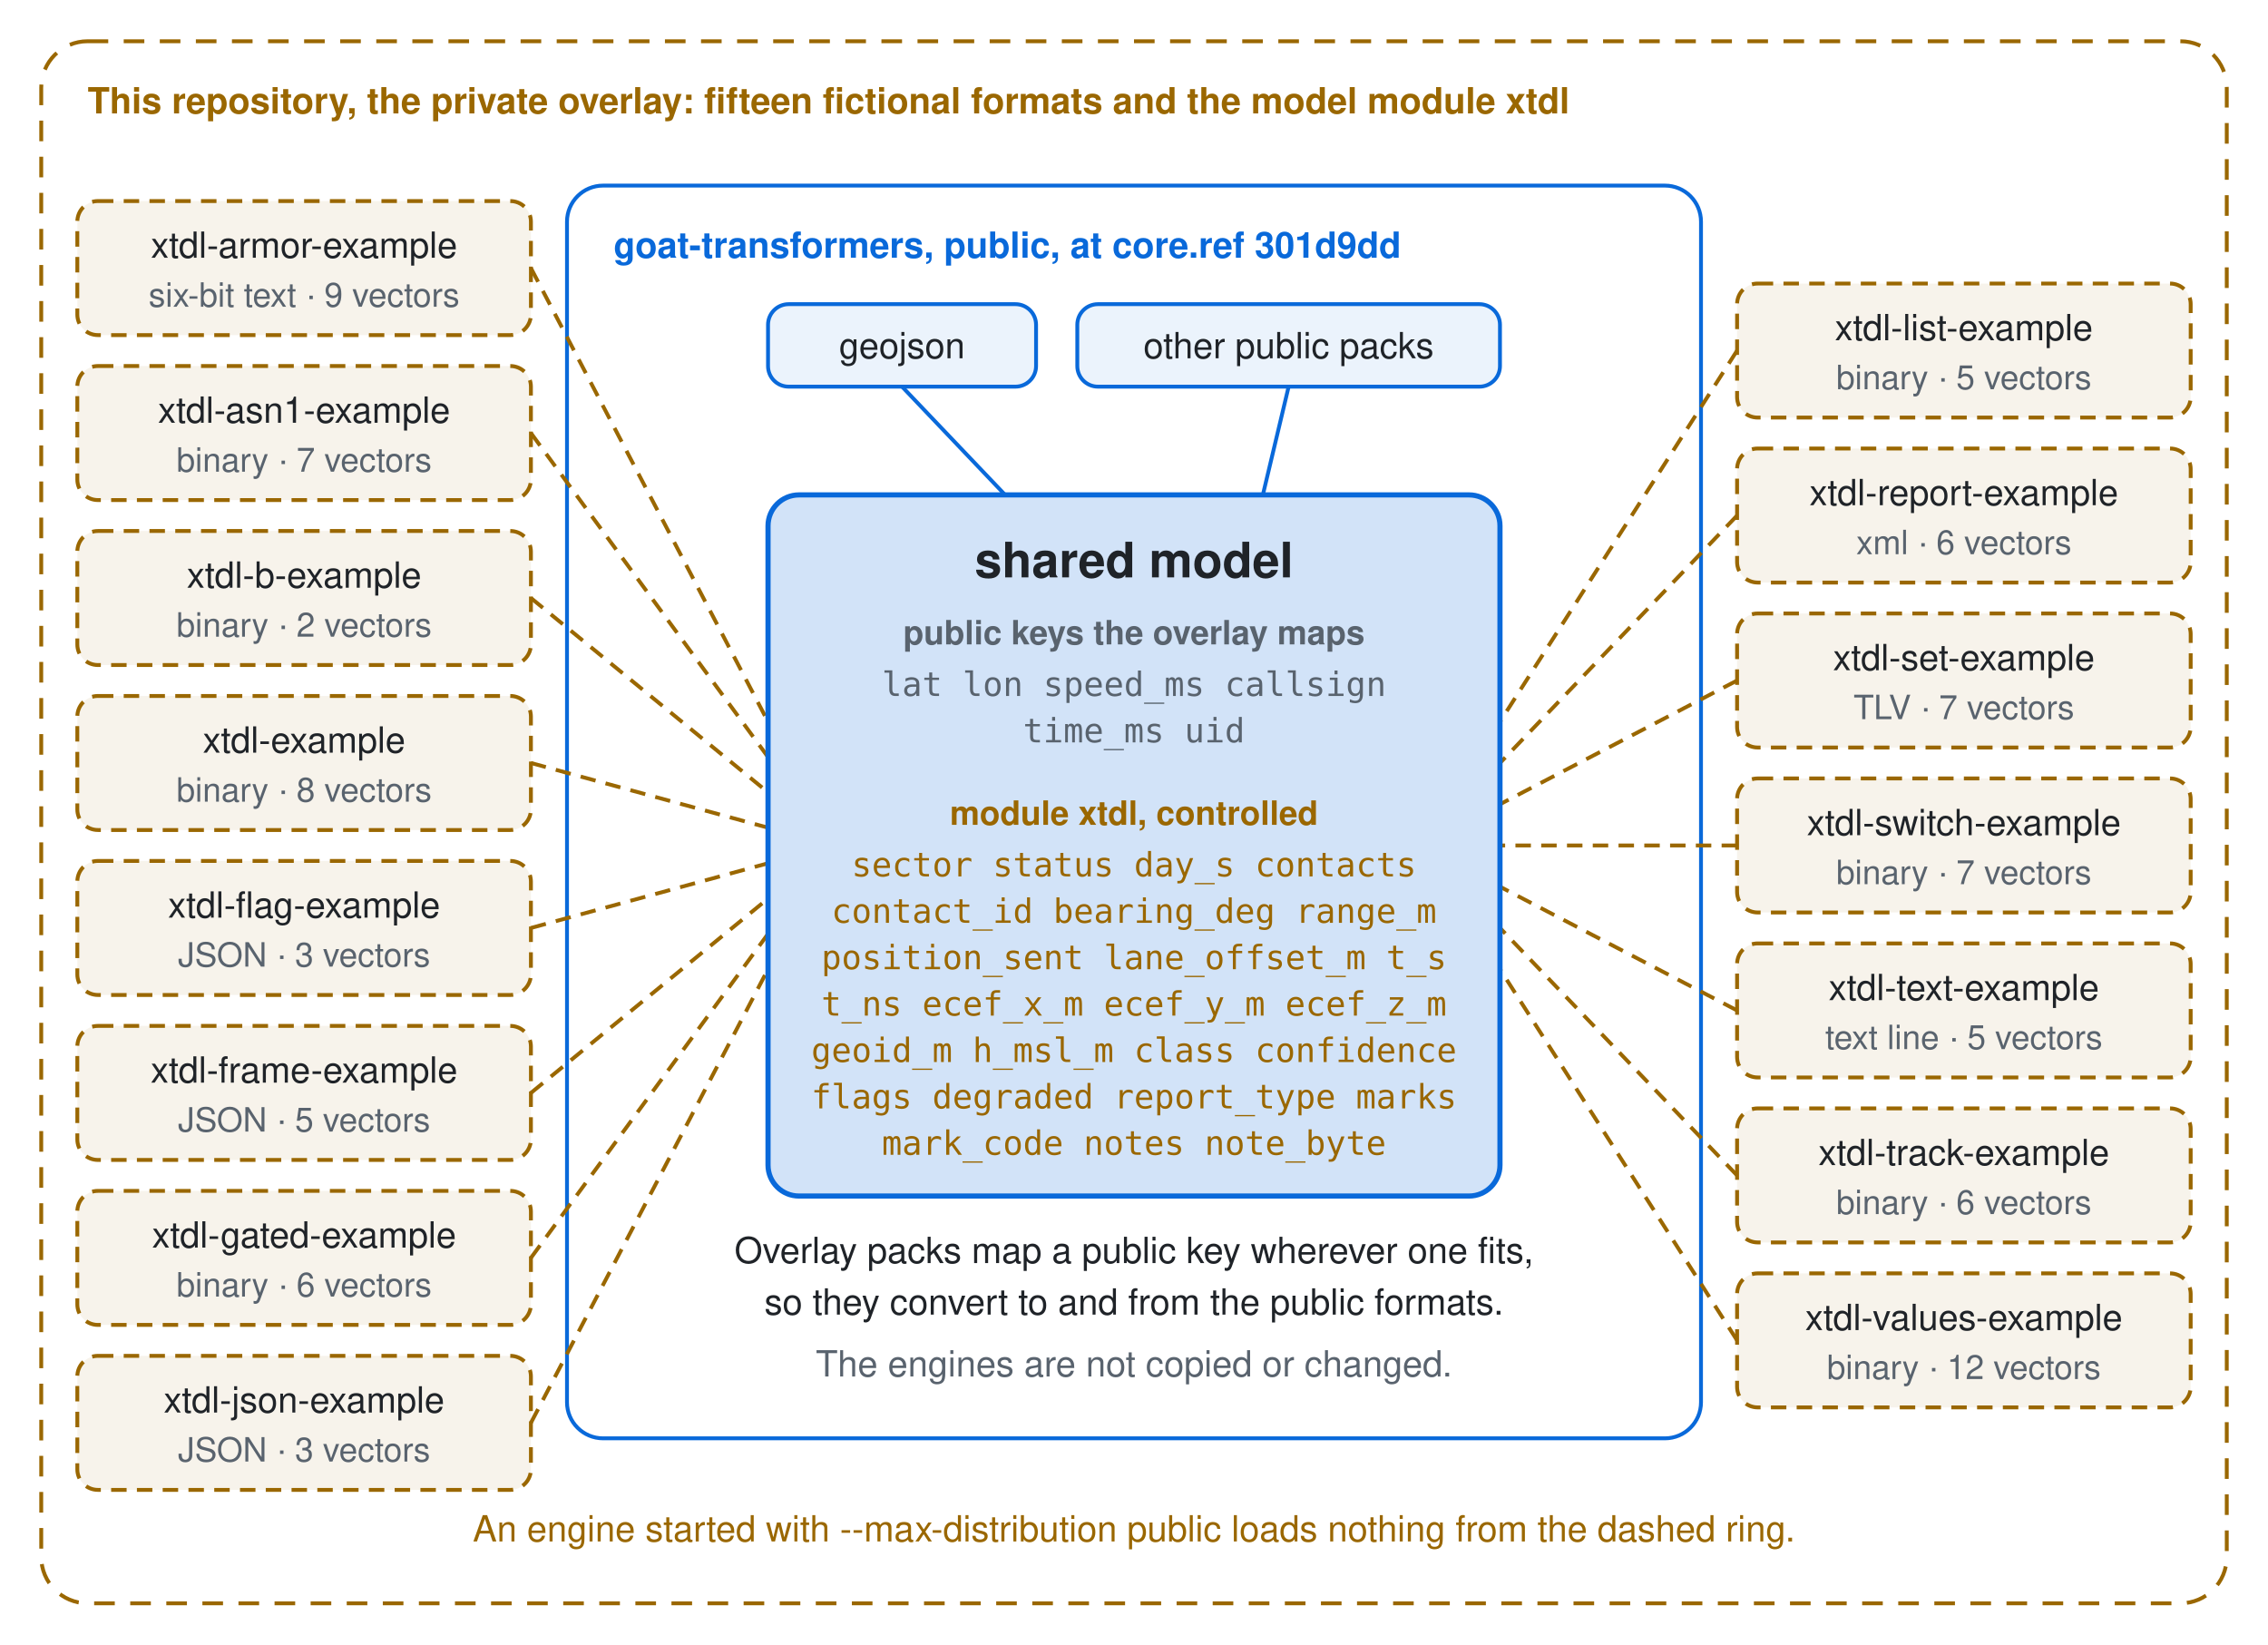
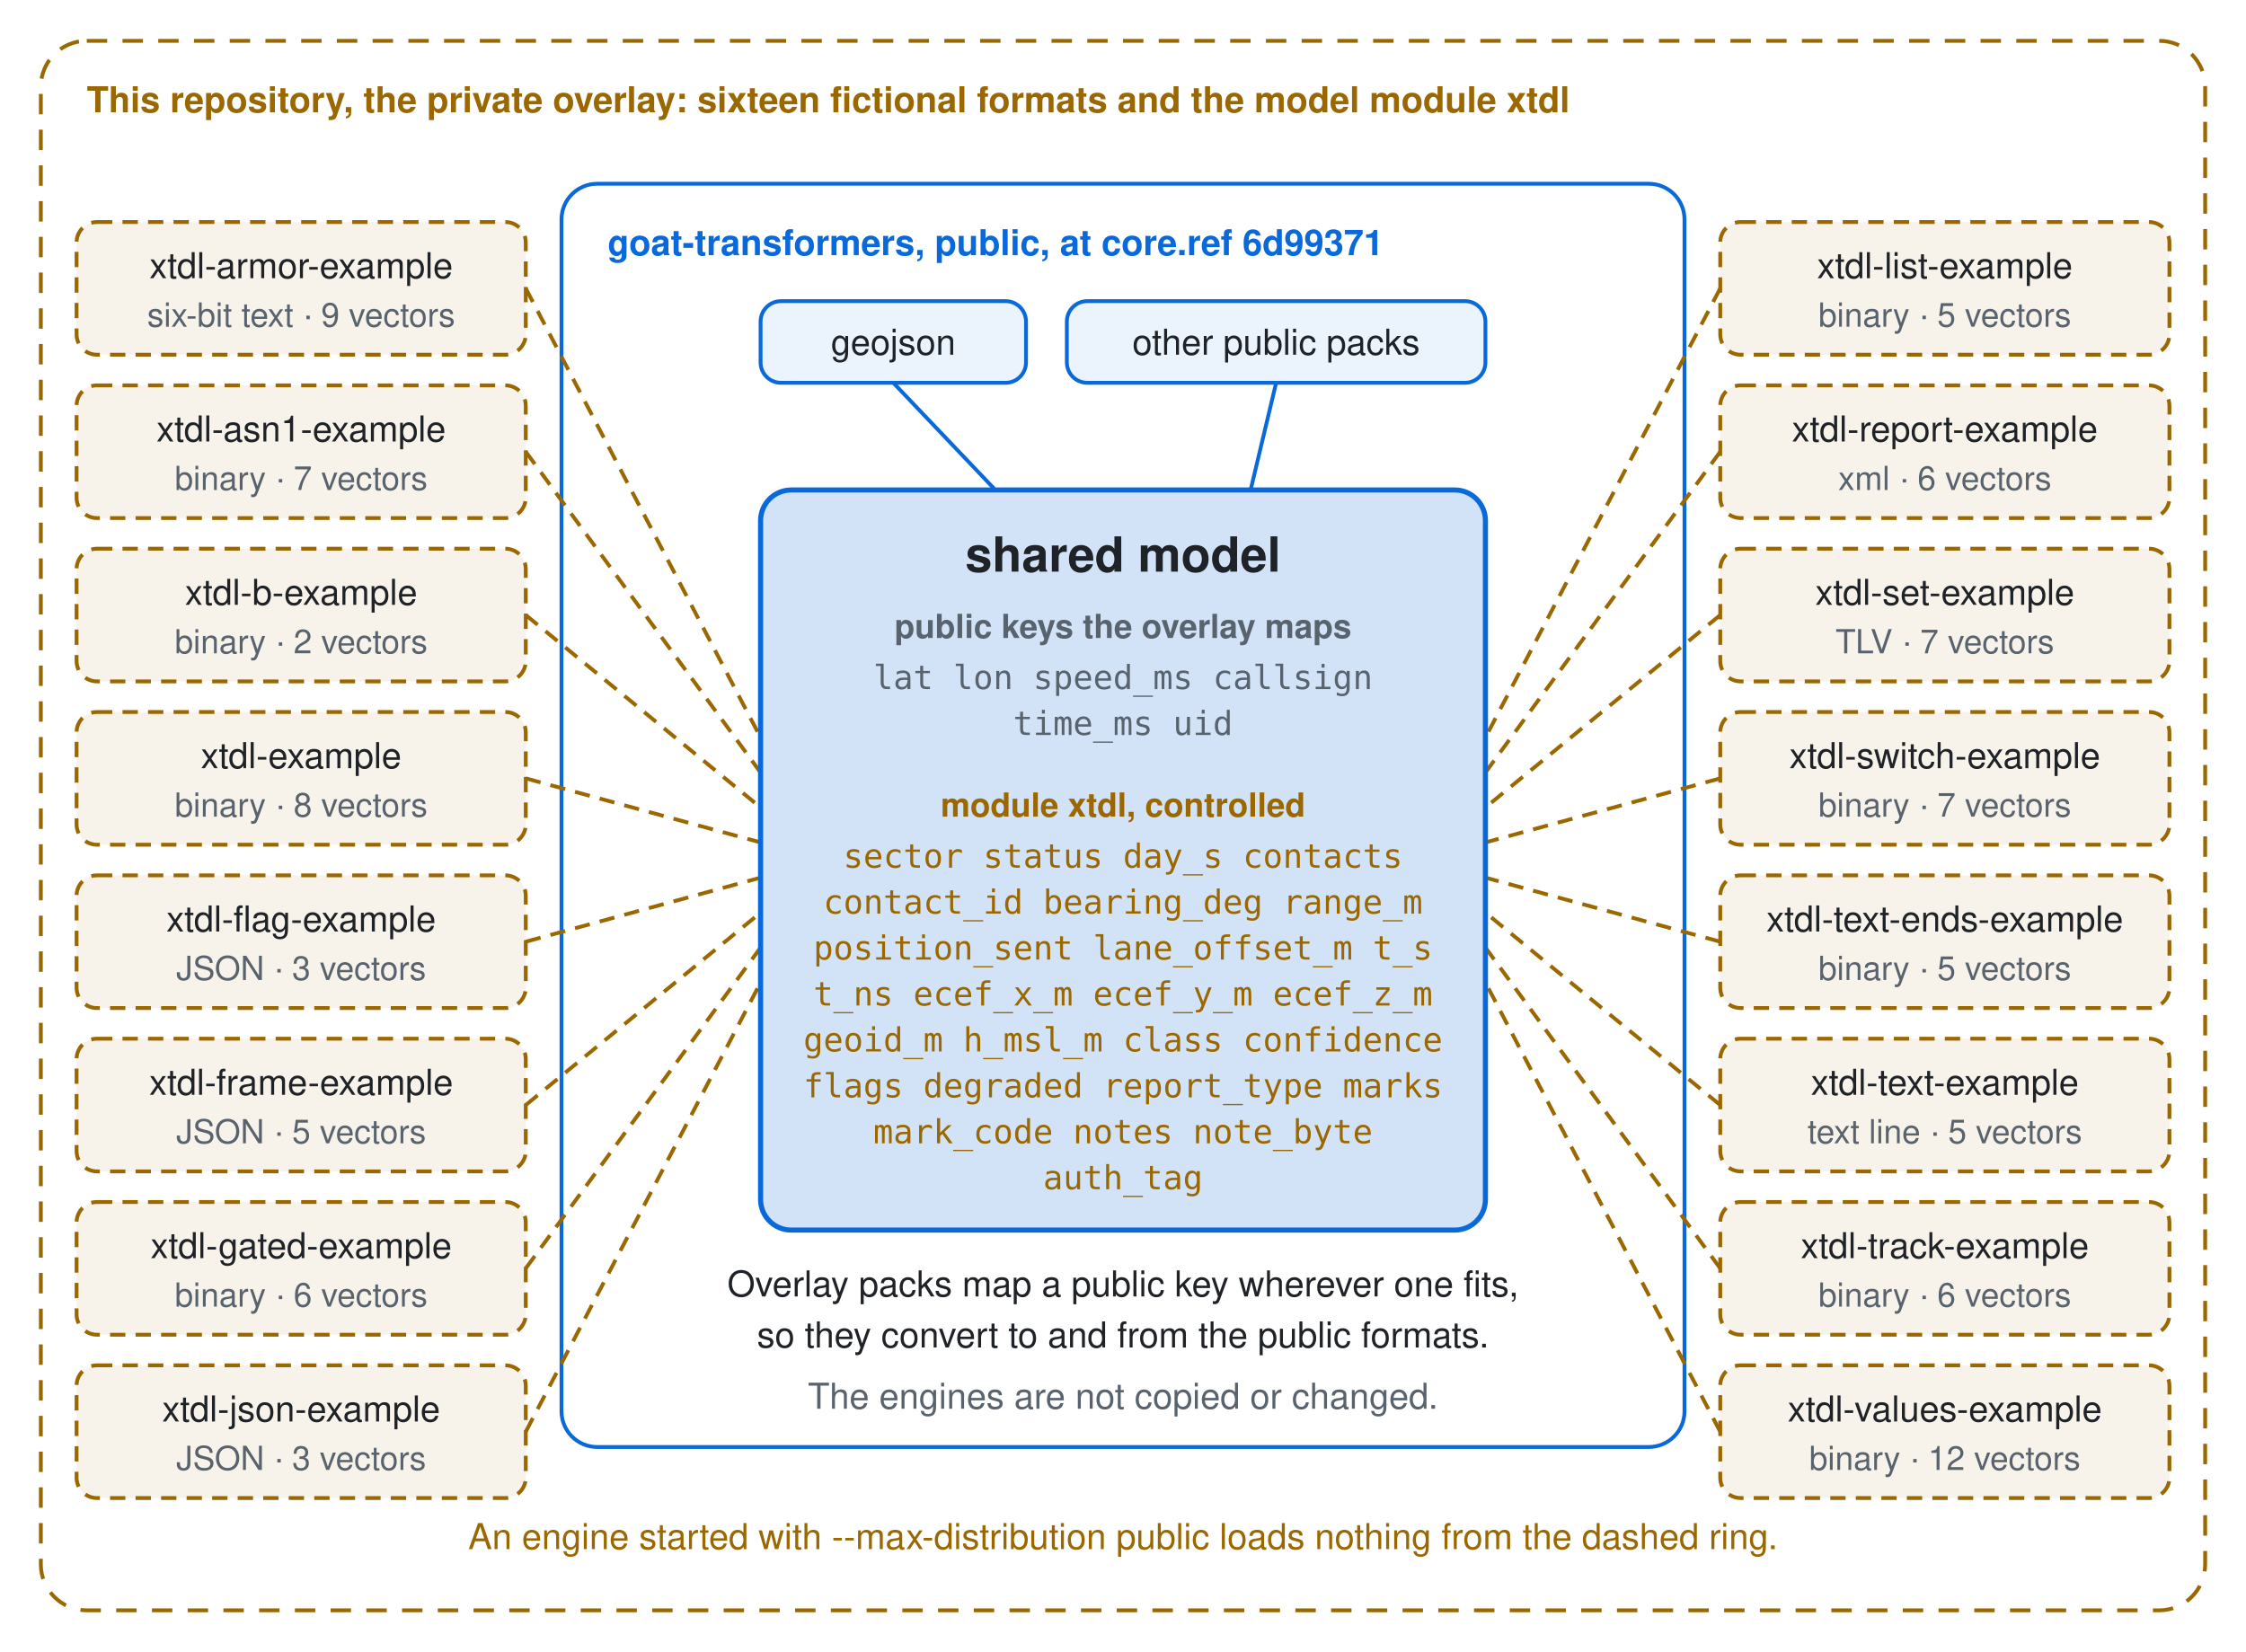
- <svg xmlns="http://www.w3.org/2000/svg" viewBox="0 0 880 638" width="880" height="638" role="img" aria-labelledby="t d">
+ <svg xmlns="http://www.w3.org/2000/svg" viewBox="0 0 880 647" width="880" height="647" role="img" aria-labelledby="t d">
  <style>
  .ink{fill:#1f2328} .quiet{fill:#59636e} .pub{fill:#0969da} .ovl{fill:#9a6700}
  .t{font-family:-apple-system,BlinkMacSystemFont,"Segoe UI",Helvetica,Arial,sans-serif}
  .m{font-family:ui-monospace,SFMono-Regular,Menlo,Consolas,monospace}
  .box{fill:#0969da;fill-opacity:.08;stroke:#0969da;stroke-width:1.5}
  .hub{fill:#0969da;fill-opacity:.18;stroke:#0969da;stroke-width:2}
  .obox{fill:#9a6700;fill-opacity:.08;stroke:#9a6700;stroke-width:1.5;stroke-dasharray:6 4}
  .ring{fill:none;stroke:#0969da;stroke-width:1.5}
  .oring{fill:none;stroke:#9a6700;stroke-width:1.5;stroke-dasharray:8 6}
  .ln{stroke:#0969da;stroke-width:1.5;fill:none}
  .oln{stroke:#9a6700;stroke-width:1.5;fill:none;stroke-dasharray:6 4}
</style>
-   <rect x="16" y="16" width="848" height="606" rx="18" class="oring" />
-   <text x="34" y="44" class="t ovl" font-size="14" text-anchor="start" font-weight="600">This repository, the private overlay: fifteen fictional formats and the model module xtdl</text>
-   <rect x="220" y="72" width="440" height="486" rx="14" class="ring" />
-   <text x="238" y="100" class="t pub" font-size="14" text-anchor="start" font-weight="600">goat-transformers, public, at core.ref 301d9dd</text>
+   <rect x="16" y="16" width="848" height="615" rx="18" class="oring" />
+   <text x="34" y="44" class="t ovl" font-size="14" text-anchor="start" font-weight="600">This repository, the private overlay: sixteen fictional formats and the model module xtdl</text>
+   <rect x="220" y="72" width="440" height="495" rx="14" class="ring" />
+   <text x="238" y="100" class="t pub" font-size="14" text-anchor="start" font-weight="600">goat-transformers, public, at core.ref 6d99371</text>
  <path d="M350 150 L390 192" class="ln" />
  <path d="M500 150 L490 192" class="ln" />
  <rect x="298" y="118" width="104" height="32" rx="8" class="box" />
  <text x="350" y="139" class="t ink" font-size="14" text-anchor="middle">geojson</text>
  <rect x="418" y="118" width="164" height="32" rx="8" class="box" />
  <text x="500" y="139" class="t ink" font-size="14" text-anchor="middle">other public packs</text>
-   <path d="M206 104 L298 280" class="oln" />
-   <path d="M206 168 L298 293.7" class="oln" />
-   <path d="M206 232 L298 307.4" class="oln" />
-   <path d="M206 296 L298 321.1" class="oln" />
-   <path d="M206 360 L298 334.9" class="oln" />
-   <path d="M206 424 L298 348.6" class="oln" />
-   <path d="M206 488 L298 362.3" class="oln" />
-   <path d="M206 552 L298 376" class="oln" />
-   <path d="M674 136 L582 280" class="oln" />
-   <path d="M674 200 L582 296" class="oln" />
-   <path d="M674 264 L582 312" class="oln" />
-   <path d="M674 328 L582 328" class="oln" />
-   <path d="M674 392 L582 344" class="oln" />
-   <path d="M674 456 L582 360" class="oln" />
-   <path d="M674 520 L582 376" class="oln" />
-   <rect x="30" y="78" width="176" height="52" rx="8" class="obox" />
-   <text x="118" y="100" class="t ink" font-size="14" text-anchor="middle">xtdl-armor-example</text>
-   <text x="118" y="119" class="t quiet" font-size="13" text-anchor="middle">six-bit text · 9 vectors</text>
-   <rect x="30" y="142" width="176" height="52" rx="8" class="obox" />
-   <text x="118" y="164" class="t ink" font-size="14" text-anchor="middle">xtdl-asn1-example</text>
-   <text x="118" y="183" class="t quiet" font-size="13" text-anchor="middle">binary · 7 vectors</text>
-   <rect x="30" y="206" width="176" height="52" rx="8" class="obox" />
-   <text x="118" y="228" class="t ink" font-size="14" text-anchor="middle">xtdl-b-example</text>
-   <text x="118" y="247" class="t quiet" font-size="13" text-anchor="middle">binary · 2 vectors</text>
-   <rect x="30" y="270" width="176" height="52" rx="8" class="obox" />
-   <text x="118" y="292" class="t ink" font-size="14" text-anchor="middle">xtdl-example</text>
-   <text x="118" y="311" class="t quiet" font-size="13" text-anchor="middle">binary · 8 vectors</text>
-   <rect x="30" y="334" width="176" height="52" rx="8" class="obox" />
-   <text x="118" y="356" class="t ink" font-size="14" text-anchor="middle">xtdl-flag-example</text>
-   <text x="118" y="375" class="t quiet" font-size="13" text-anchor="middle">JSON · 3 vectors</text>
-   <rect x="30" y="398" width="176" height="52" rx="8" class="obox" />
-   <text x="118" y="420" class="t ink" font-size="14" text-anchor="middle">xtdl-frame-example</text>
-   <text x="118" y="439" class="t quiet" font-size="13" text-anchor="middle">JSON · 5 vectors</text>
-   <rect x="30" y="462" width="176" height="52" rx="8" class="obox" />
-   <text x="118" y="484" class="t ink" font-size="14" text-anchor="middle">xtdl-gated-example</text>
-   <text x="118" y="503" class="t quiet" font-size="13" text-anchor="middle">binary · 6 vectors</text>
-   <rect x="30" y="526" width="176" height="52" rx="8" class="obox" />
-   <text x="118" y="548" class="t ink" font-size="14" text-anchor="middle">xtdl-json-example</text>
-   <text x="118" y="567" class="t quiet" font-size="13" text-anchor="middle">JSON · 3 vectors</text>
-   <rect x="674" y="110" width="176" height="52" rx="8" class="obox" />
-   <text x="762" y="132" class="t ink" font-size="14" text-anchor="middle">xtdl-list-example</text>
-   <text x="762" y="151" class="t quiet" font-size="13" text-anchor="middle">binary · 5 vectors</text>
-   <rect x="674" y="174" width="176" height="52" rx="8" class="obox" />
-   <text x="762" y="196" class="t ink" font-size="14" text-anchor="middle">xtdl-report-example</text>
-   <text x="762" y="215" class="t quiet" font-size="13" text-anchor="middle">xml · 6 vectors</text>
-   <rect x="674" y="238" width="176" height="52" rx="8" class="obox" />
-   <text x="762" y="260" class="t ink" font-size="14" text-anchor="middle">xtdl-set-example</text>
-   <text x="762" y="279" class="t quiet" font-size="13" text-anchor="middle">TLV · 7 vectors</text>
-   <rect x="674" y="302" width="176" height="52" rx="8" class="obox" />
-   <text x="762" y="324" class="t ink" font-size="14" text-anchor="middle">xtdl-switch-example</text>
-   <text x="762" y="343" class="t quiet" font-size="13" text-anchor="middle">binary · 7 vectors</text>
-   <rect x="674" y="366" width="176" height="52" rx="8" class="obox" />
-   <text x="762" y="388" class="t ink" font-size="14" text-anchor="middle">xtdl-text-example</text>
-   <text x="762" y="407" class="t quiet" font-size="13" text-anchor="middle">text line · 5 vectors</text>
-   <rect x="674" y="430" width="176" height="52" rx="8" class="obox" />
-   <text x="762" y="452" class="t ink" font-size="14" text-anchor="middle">xtdl-track-example</text>
-   <text x="762" y="471" class="t quiet" font-size="13" text-anchor="middle">binary · 6 vectors</text>
-   <rect x="674" y="494" width="176" height="52" rx="8" class="obox" />
-   <text x="762" y="516" class="t ink" font-size="14" text-anchor="middle">xtdl-values-example</text>
-   <text x="762" y="535" class="t quiet" font-size="13" text-anchor="middle">binary · 12 vectors</text>
-   <rect x="298" y="192" width="284" height="272" rx="12" class="hub" />
+   <path d="M206 113 L298 289" class="oln" />
+   <path d="M206 177 L298 302.7" class="oln" />
+   <path d="M206 241 L298 316.4" class="oln" />
+   <path d="M206 305 L298 330.1" class="oln" />
+   <path d="M206 369 L298 343.9" class="oln" />
+   <path d="M206 433 L298 357.6" class="oln" />
+   <path d="M206 497 L298 371.3" class="oln" />
+   <path d="M206 561 L298 385" class="oln" />
+   <path d="M674 113 L582 289" class="oln" />
+   <path d="M674 177 L582 302.7" class="oln" />
+   <path d="M674 241 L582 316.4" class="oln" />
+   <path d="M674 305 L582 330.1" class="oln" />
+   <path d="M674 369 L582 343.9" class="oln" />
+   <path d="M674 433 L582 357.6" class="oln" />
+   <path d="M674 497 L582 371.3" class="oln" />
+   <path d="M674 561 L582 385" class="oln" />
+   <rect x="30" y="87" width="176" height="52" rx="8" class="obox" />
+   <text x="118" y="109" class="t ink" font-size="14" text-anchor="middle">xtdl-armor-example</text>
+   <text x="118" y="128" class="t quiet" font-size="13" text-anchor="middle">six-bit text · 9 vectors</text>
+   <rect x="30" y="151" width="176" height="52" rx="8" class="obox" />
+   <text x="118" y="173" class="t ink" font-size="14" text-anchor="middle">xtdl-asn1-example</text>
+   <text x="118" y="192" class="t quiet" font-size="13" text-anchor="middle">binary · 7 vectors</text>
+   <rect x="30" y="215" width="176" height="52" rx="8" class="obox" />
+   <text x="118" y="237" class="t ink" font-size="14" text-anchor="middle">xtdl-b-example</text>
+   <text x="118" y="256" class="t quiet" font-size="13" text-anchor="middle">binary · 2 vectors</text>
+   <rect x="30" y="279" width="176" height="52" rx="8" class="obox" />
+   <text x="118" y="301" class="t ink" font-size="14" text-anchor="middle">xtdl-example</text>
+   <text x="118" y="320" class="t quiet" font-size="13" text-anchor="middle">binary · 8 vectors</text>
+   <rect x="30" y="343" width="176" height="52" rx="8" class="obox" />
+   <text x="118" y="365" class="t ink" font-size="14" text-anchor="middle">xtdl-flag-example</text>
+   <text x="118" y="384" class="t quiet" font-size="13" text-anchor="middle">JSON · 3 vectors</text>
+   <rect x="30" y="407" width="176" height="52" rx="8" class="obox" />
+   <text x="118" y="429" class="t ink" font-size="14" text-anchor="middle">xtdl-frame-example</text>
+   <text x="118" y="448" class="t quiet" font-size="13" text-anchor="middle">JSON · 5 vectors</text>
+   <rect x="30" y="471" width="176" height="52" rx="8" class="obox" />
+   <text x="118" y="493" class="t ink" font-size="14" text-anchor="middle">xtdl-gated-example</text>
+   <text x="118" y="512" class="t quiet" font-size="13" text-anchor="middle">binary · 6 vectors</text>
+   <rect x="30" y="535" width="176" height="52" rx="8" class="obox" />
+   <text x="118" y="557" class="t ink" font-size="14" text-anchor="middle">xtdl-json-example</text>
+   <text x="118" y="576" class="t quiet" font-size="13" text-anchor="middle">JSON · 3 vectors</text>
+   <rect x="674" y="87" width="176" height="52" rx="8" class="obox" />
+   <text x="762" y="109" class="t ink" font-size="14" text-anchor="middle">xtdl-list-example</text>
+   <text x="762" y="128" class="t quiet" font-size="13" text-anchor="middle">binary · 5 vectors</text>
+   <rect x="674" y="151" width="176" height="52" rx="8" class="obox" />
+   <text x="762" y="173" class="t ink" font-size="14" text-anchor="middle">xtdl-report-example</text>
+   <text x="762" y="192" class="t quiet" font-size="13" text-anchor="middle">xml · 6 vectors</text>
+   <rect x="674" y="215" width="176" height="52" rx="8" class="obox" />
+   <text x="762" y="237" class="t ink" font-size="14" text-anchor="middle">xtdl-set-example</text>
+   <text x="762" y="256" class="t quiet" font-size="13" text-anchor="middle">TLV · 7 vectors</text>
+   <rect x="674" y="279" width="176" height="52" rx="8" class="obox" />
+   <text x="762" y="301" class="t ink" font-size="14" text-anchor="middle">xtdl-switch-example</text>
+   <text x="762" y="320" class="t quiet" font-size="13" text-anchor="middle">binary · 7 vectors</text>
+   <rect x="674" y="343" width="176" height="52" rx="8" class="obox" />
+   <text x="762" y="365" class="t ink" font-size="14" text-anchor="middle">xtdl-text-ends-example</text>
+   <text x="762" y="384" class="t quiet" font-size="13" text-anchor="middle">binary · 5 vectors</text>
+   <rect x="674" y="407" width="176" height="52" rx="8" class="obox" />
+   <text x="762" y="429" class="t ink" font-size="14" text-anchor="middle">xtdl-text-example</text>
+   <text x="762" y="448" class="t quiet" font-size="13" text-anchor="middle">text line · 5 vectors</text>
+   <rect x="674" y="471" width="176" height="52" rx="8" class="obox" />
+   <text x="762" y="493" class="t ink" font-size="14" text-anchor="middle">xtdl-track-example</text>
+   <text x="762" y="512" class="t quiet" font-size="13" text-anchor="middle">binary · 6 vectors</text>
+   <rect x="674" y="535" width="176" height="52" rx="8" class="obox" />
+   <text x="762" y="557" class="t ink" font-size="14" text-anchor="middle">xtdl-values-example</text>
+   <text x="762" y="576" class="t quiet" font-size="13" text-anchor="middle">binary · 12 vectors</text>
+   <rect x="298" y="192" width="284" height="290" rx="12" class="hub" />
  <text x="440" y="224" class="t ink" font-size="19" text-anchor="middle" font-weight="600">shared model</text>
  <text x="440" y="250" class="t quiet" font-size="13" text-anchor="middle" font-weight="600">public keys the overlay maps</text>
  <text x="440" y="320" class="t ovl" font-size="13" text-anchor="middle" font-weight="600">module xtdl, controlled</text>
  <text x="440" y="270" class="m quiet" font-size="13" text-anchor="middle">lat lon speed_ms callsign</text>
  <text x="440" y="288" class="m quiet" font-size="13" text-anchor="middle">time_ms uid</text>
  <text x="440" y="340" class="m ovl" font-size="13" text-anchor="middle">sector status day_s contacts</text>
  <text x="440" y="358" class="m ovl" font-size="13" text-anchor="middle">contact_id bearing_deg range_m</text>
  <text x="440" y="376" class="m ovl" font-size="13" text-anchor="middle">position_sent lane_offset_m t_s</text>
  <text x="440" y="394" class="m ovl" font-size="13" text-anchor="middle">t_ns ecef_x_m ecef_y_m ecef_z_m</text>
  <text x="440" y="412" class="m ovl" font-size="13" text-anchor="middle">geoid_m h_msl_m class confidence</text>
  <text x="440" y="430" class="m ovl" font-size="13" text-anchor="middle">flags degraded report_type marks</text>
  <text x="440" y="448" class="m ovl" font-size="13" text-anchor="middle">mark_code notes note_byte</text>
-   <text x="440" y="490" class="t ink" font-size="14" text-anchor="middle">Overlay packs map a public key wherever one fits,</text>
-   <text x="440" y="510" class="t ink" font-size="14" text-anchor="middle">so they convert to and from the public formats.</text>
-   <text x="440" y="534" class="t quiet" font-size="14" text-anchor="middle">The engines are not copied or changed.</text>
-   <text x="440" y="598" class="t ovl" font-size="14" text-anchor="middle">An engine started with --max-distribution public loads nothing from the dashed ring.</text>
+   <text x="440" y="466" class="m ovl" font-size="13" text-anchor="middle">auth_tag</text>
+   <text x="440" y="508" class="t ink" font-size="14" text-anchor="middle">Overlay packs map a public key wherever one fits,</text>
+   <text x="440" y="528" class="t ink" font-size="14" text-anchor="middle">so they convert to and from the public formats.</text>
+   <text x="440" y="552" class="t quiet" font-size="14" text-anchor="middle">The engines are not copied or changed.</text>
+   <text x="440" y="607" class="t ovl" font-size="14" text-anchor="middle">An engine started with --max-distribution public loads nothing from the dashed ring.</text>
</svg>
